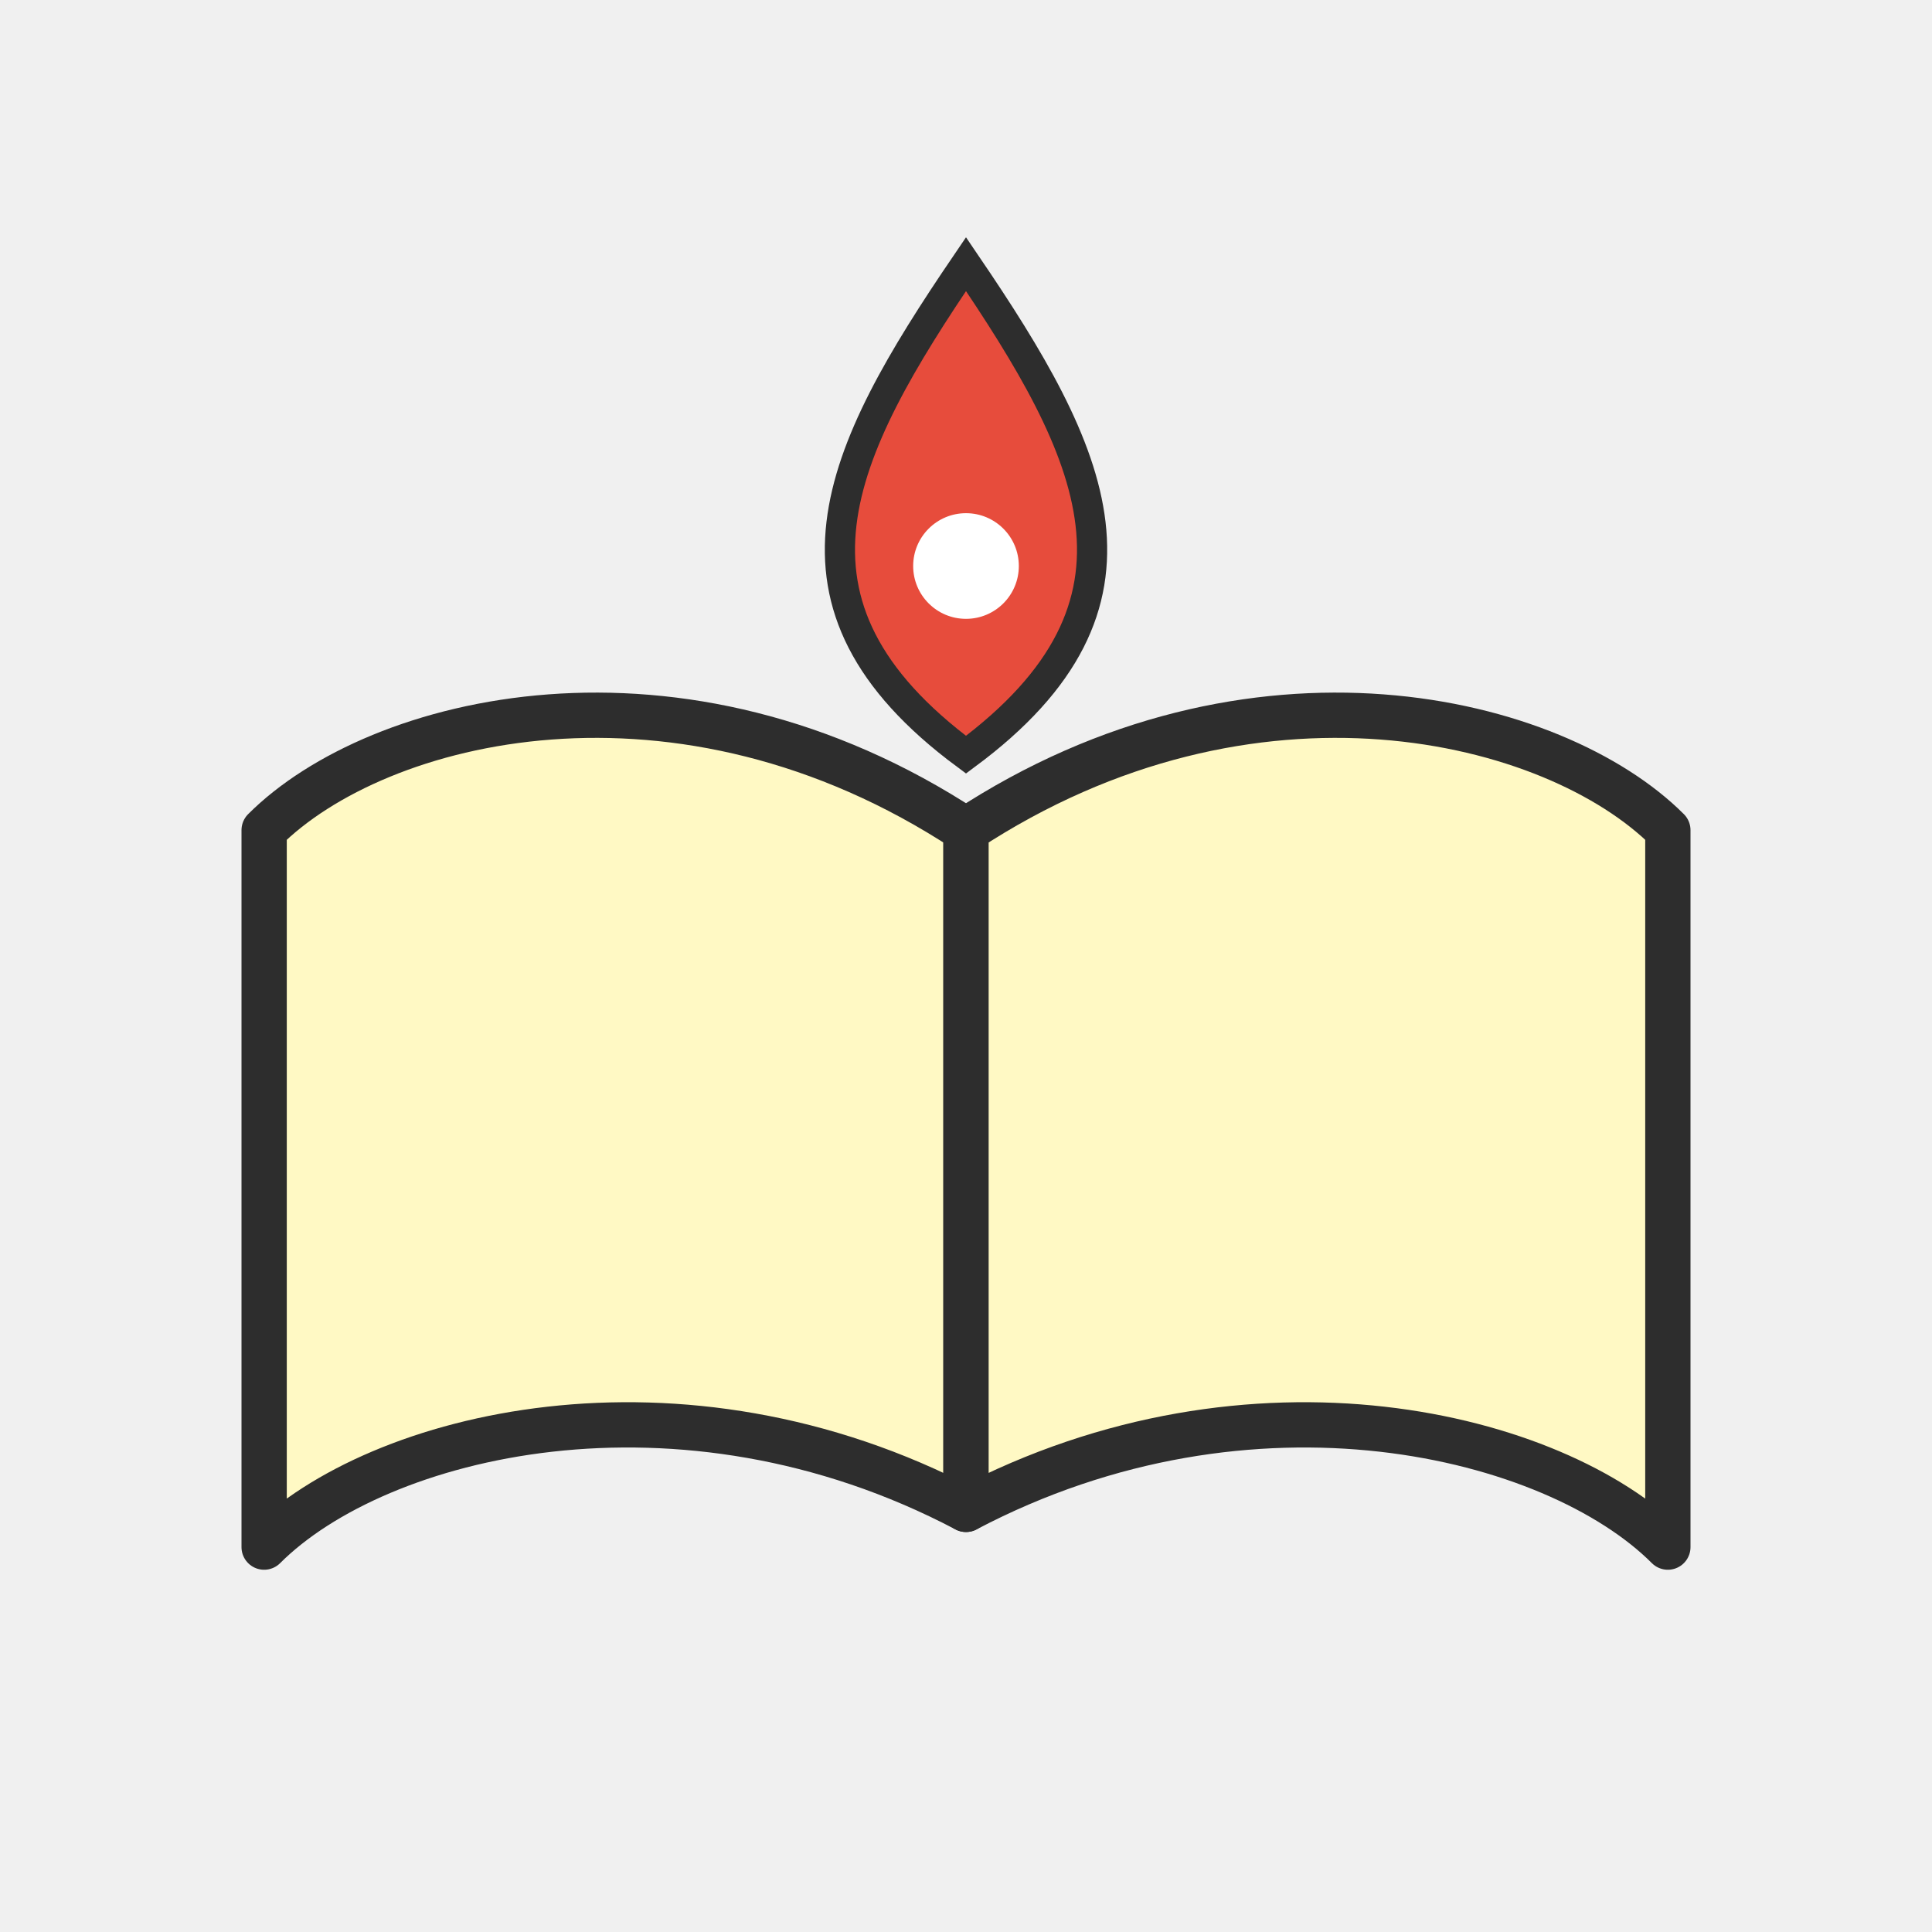
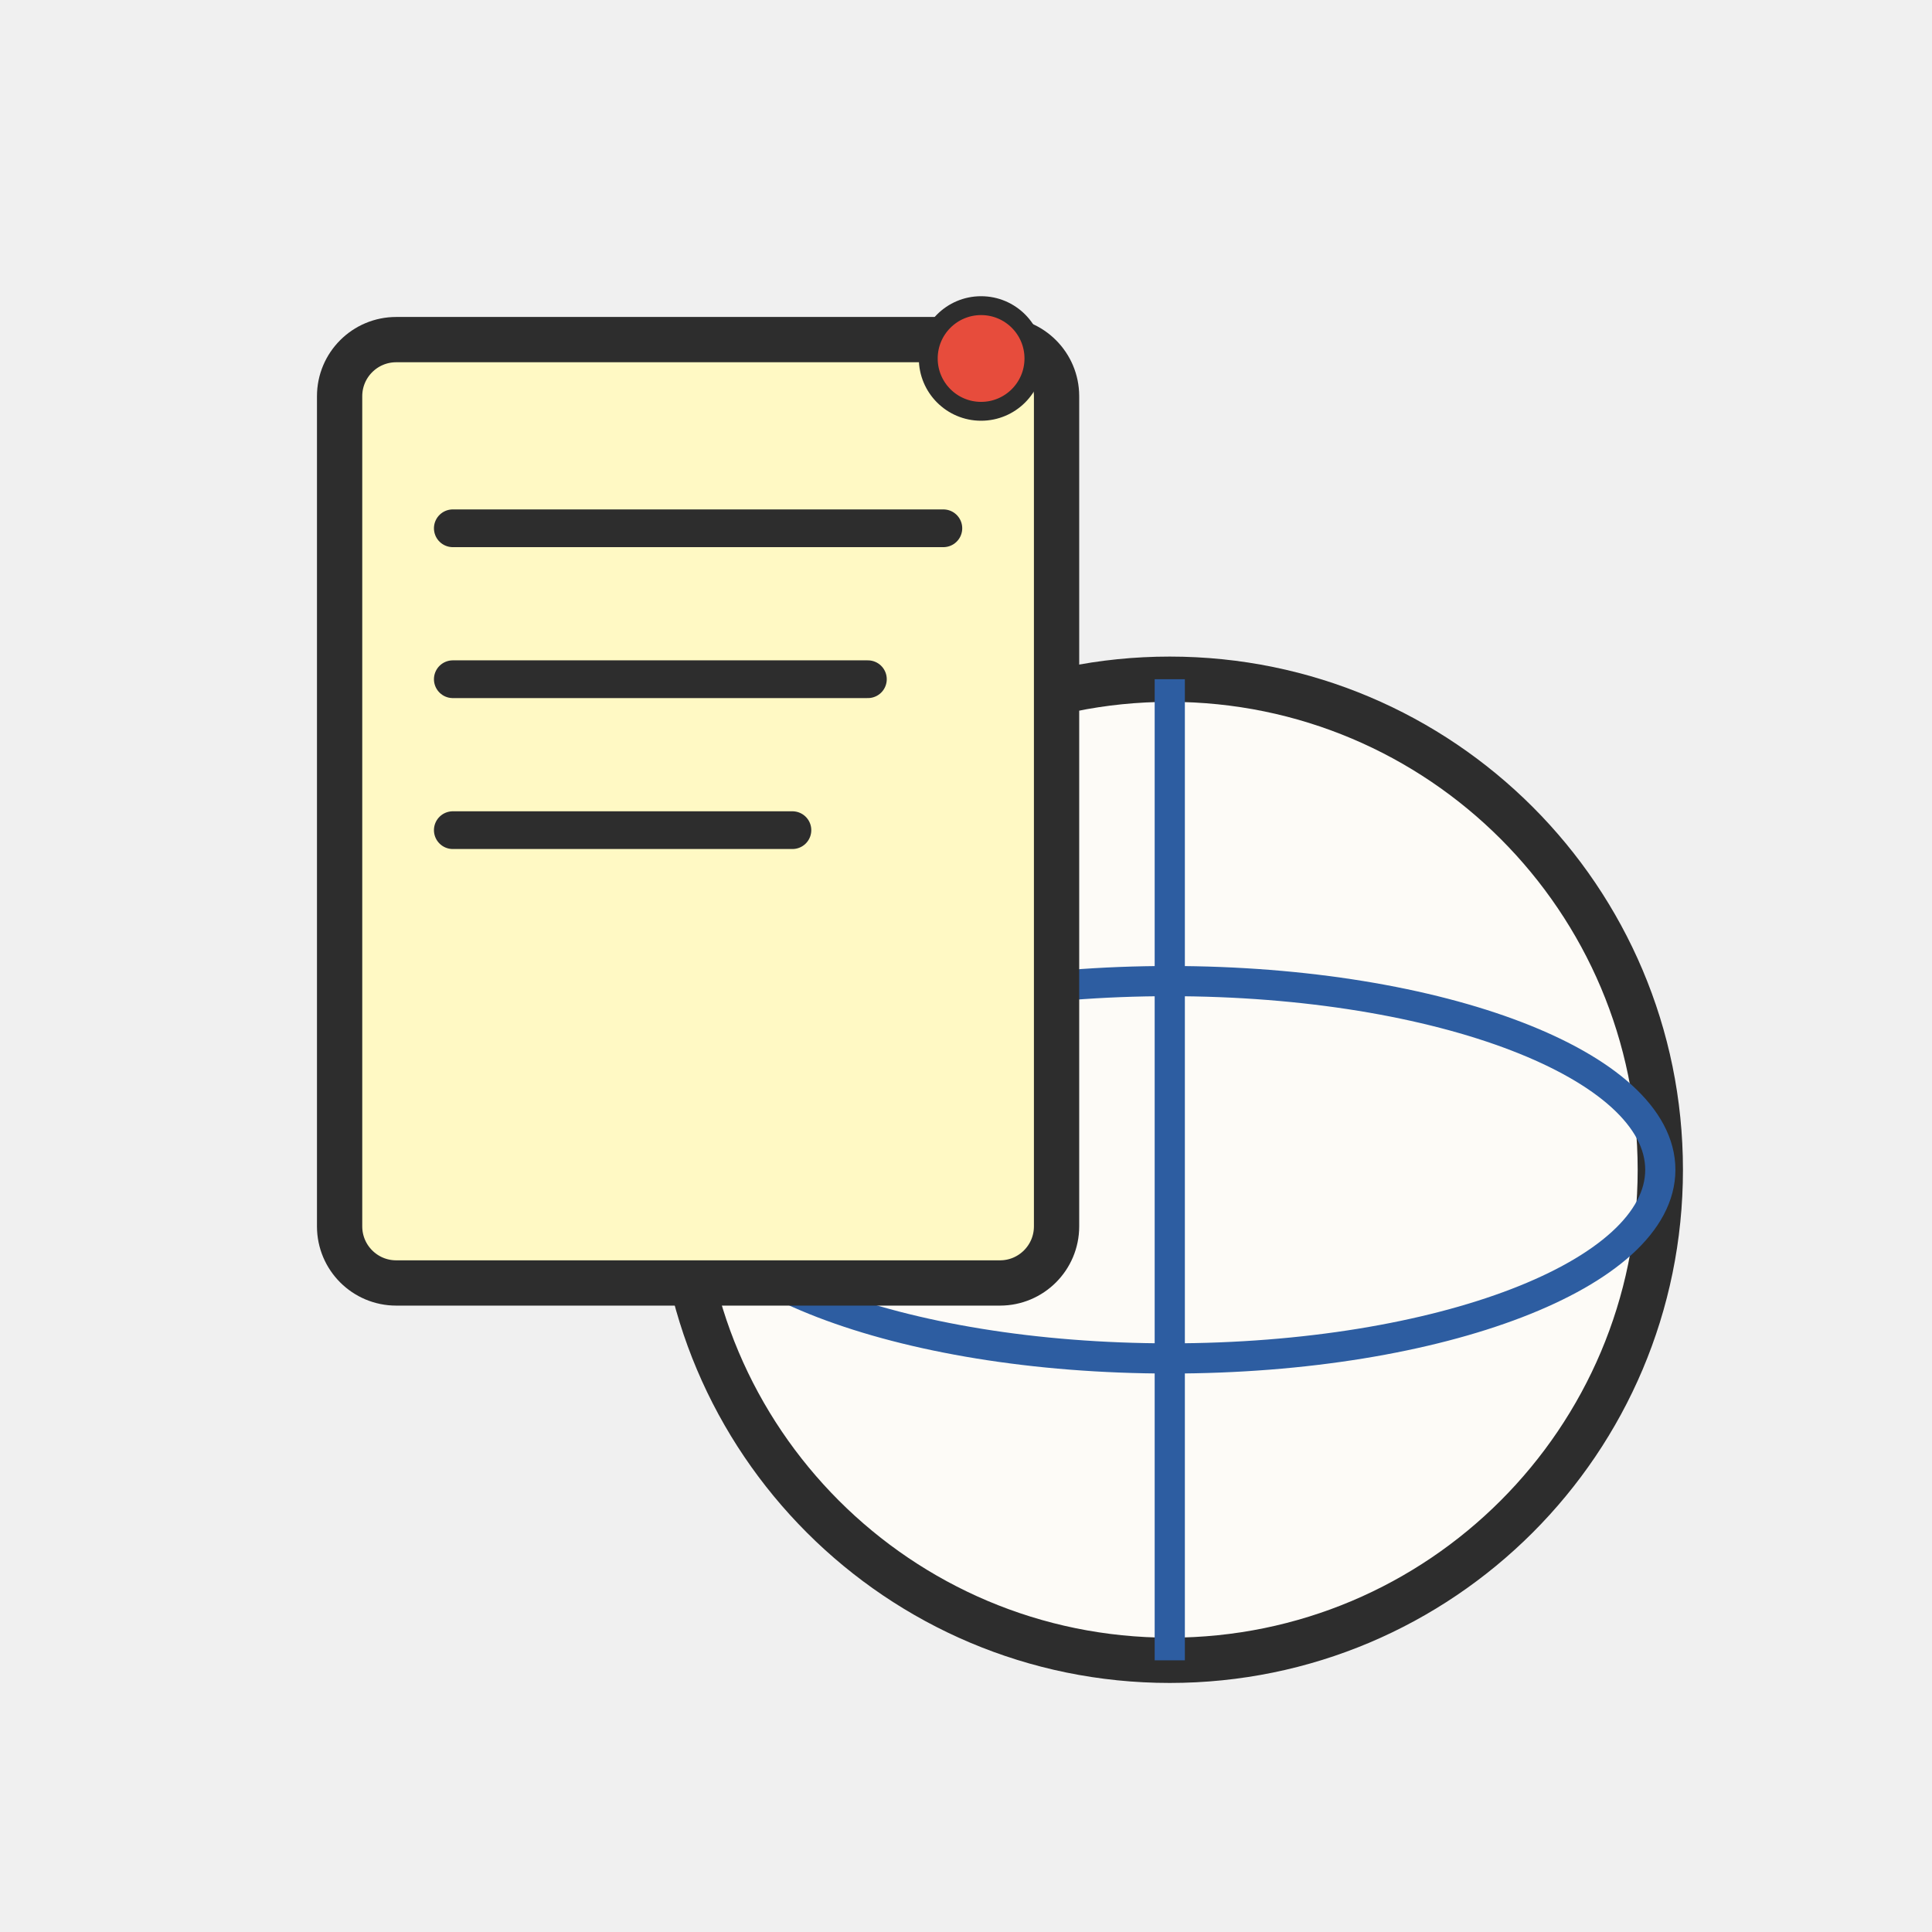
<svg xmlns="http://www.w3.org/2000/svg" viewBox="0 0 512 512" width="100%" height="100%">
-   <path d="M 256 220 C 180 170, 100 190, 70 220 V 410 C 100 380, 180 360, 256 400 Z" fill="#fff9c4" stroke="#2d2d2d" stroke-width="12" stroke-linejoin="round" />
-   <path d="M 256 220 C 332 170, 412 190, 442 220 V 410 C 412 380, 332 360, 256 400 Z" fill="#fff9c4" stroke="#2d2d2d" stroke-width="12" stroke-linejoin="round" />
-   <path d="M 256 70 C 290 120, 310 160, 256 200 C 202 160, 222 120, 256 70 Z" fill="#e74c3c" stroke="#2d2d2d" stroke-width="8" />
-   <circle cx="256" cy="150" r="14" fill="#fff" />
+   <circle cx="310" cy="310" r="130" fill="#fdfbf7" stroke="#2d2d2d" stroke-width="12" />
+   <ellipse cx="310" cy="310" rx="130" ry="50" fill="none" stroke="#2d5da1" stroke-width="8" />
+   <line x1="310" y1="180" x2="310" y2="440" stroke="#2d5da1" stroke-width="8" />
+   <rect x="90" y="90" width="190" height="250" rx="15" fill="#fff9c4" stroke="#2d2d2d" stroke-width="12" />
+   <line x1="120" y1="140" x2="250" y2="140" stroke="#2d2d2d" stroke-width="10" stroke-linecap="round" />
+   <line x1="120" y1="180" x2="230" y2="180" stroke="#2d2d2d" stroke-width="10" stroke-linecap="round" />
+   <line x1="120" y1="220" x2="210" y2="220" stroke="#2d2d2d" stroke-width="10" stroke-linecap="round" />
+   <circle cx="260" cy="95" r="14" fill="#e74c3c" stroke="#2d2d2d" stroke-width="5" />
</svg>
